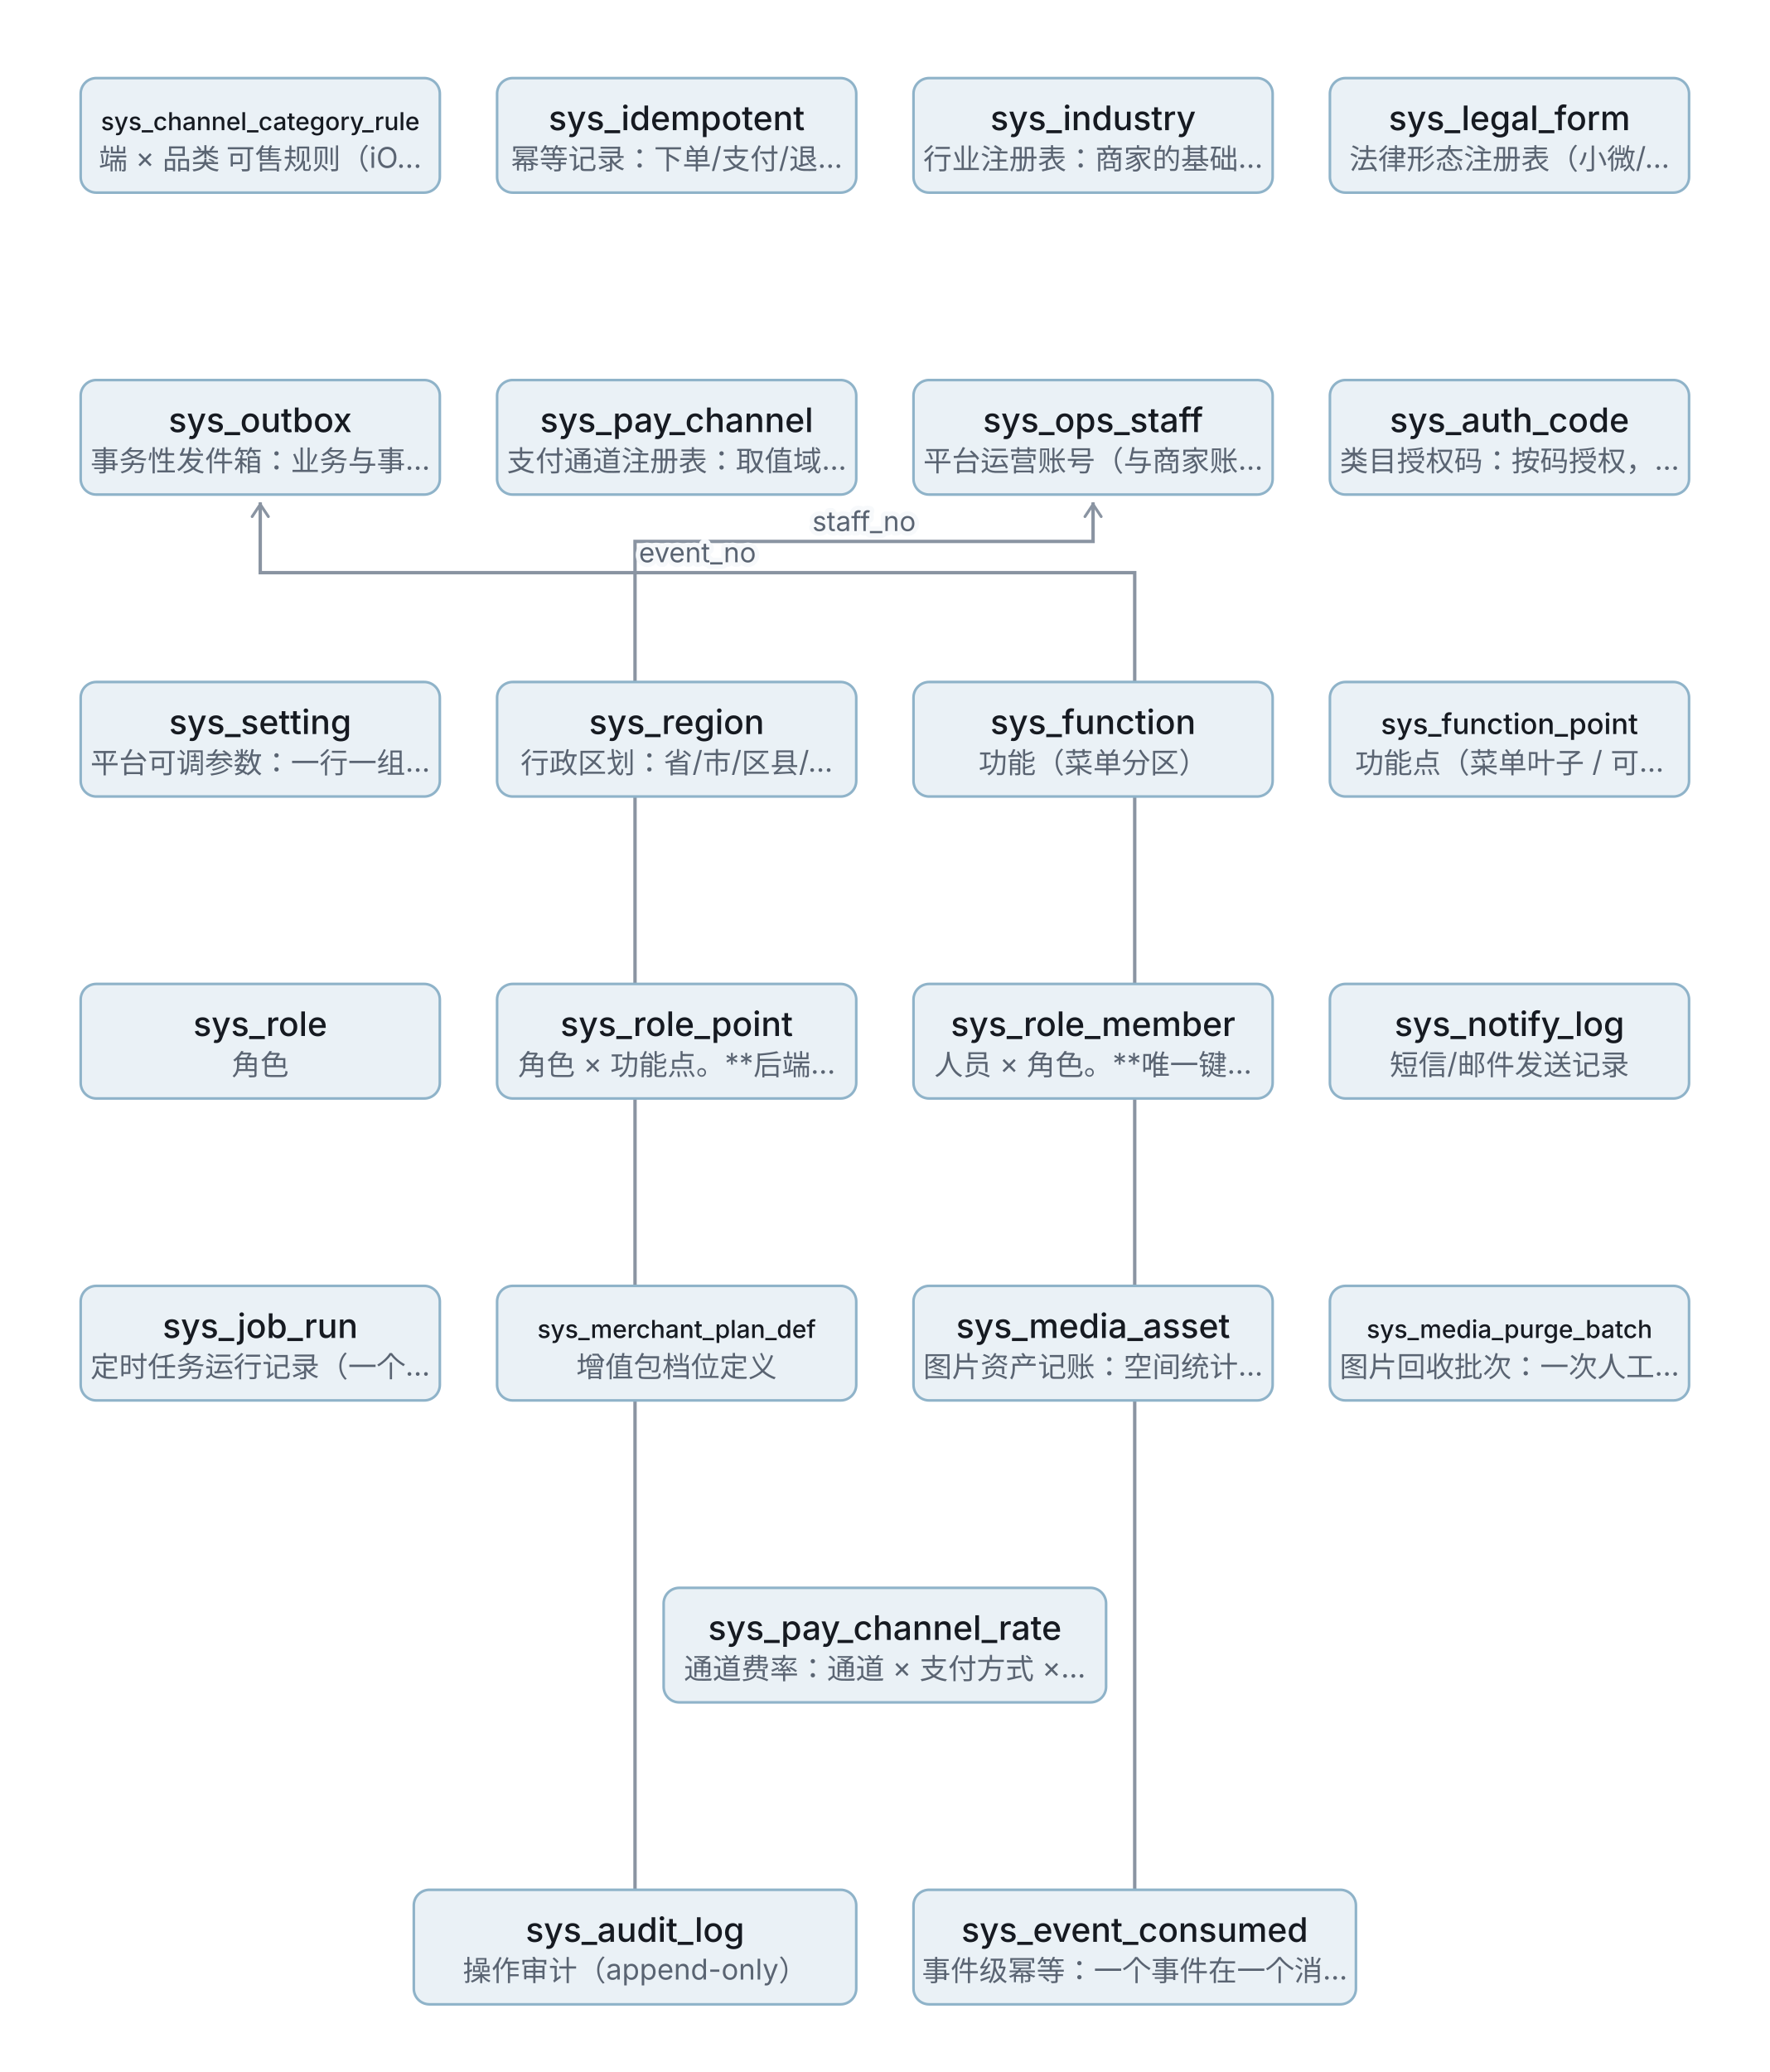
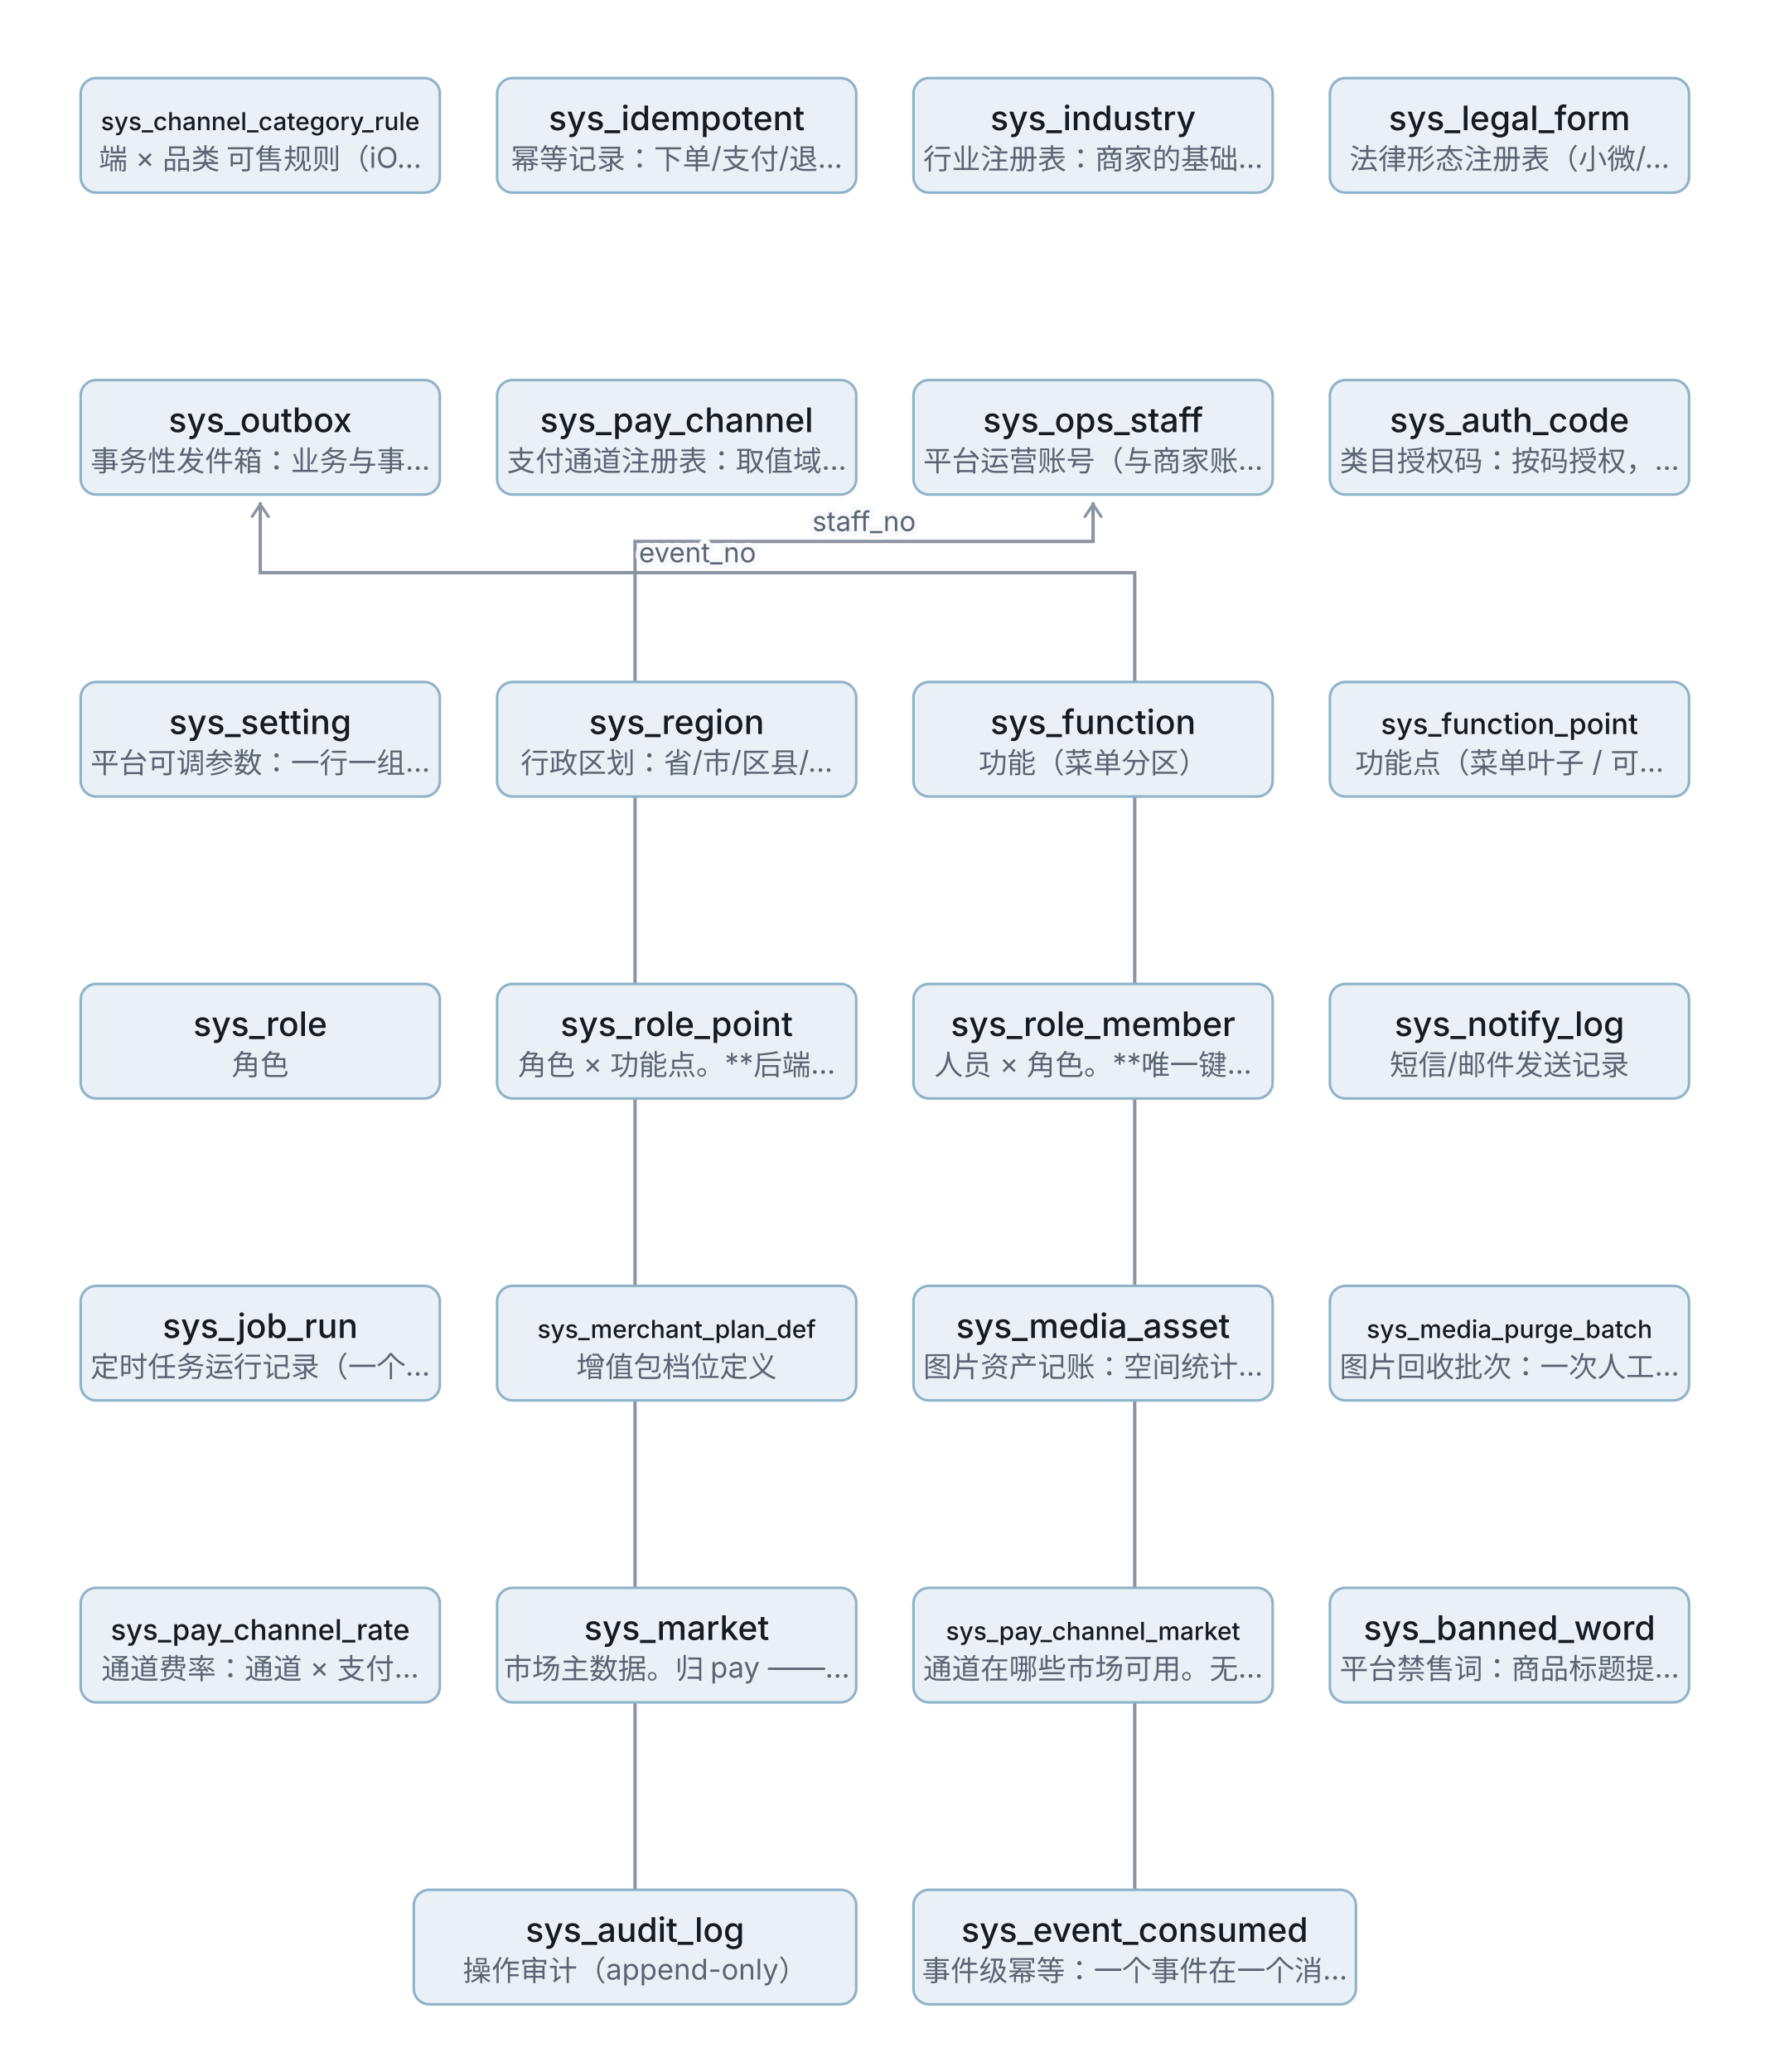
<svg xmlns="http://www.w3.org/2000/svg" width="680" height="796" viewBox="0 0 680 796" role="img" font-family="system-ui,-apple-system,'PingFang SC',sans-serif">
  <defs>
    <marker id="a" viewBox="0 0 10 10" refX="9" refY="5" markerWidth="6" markerHeight="6" orient="auto-start-reverse">
      <path d="M2 1L8 5L2 9" fill="none" stroke="#8A94A2" stroke-width="1.4" stroke-linecap="round" />
    </marker>
    <style>.n{font-weight:500;fill:#161A21}.s{font-size:11px;fill:#5A6472}
.l{font-size:10.5px;fill:#5A6472;paint-order:stroke;stroke:#F7F9FB;stroke-width:3.5;stroke-linejoin:round}.b{font-size:11px;fill:#5A6472;letter-spacing:.1em}
.ar{stroke:#8A94A2;stroke-width:1.3;fill:none}</style>
  </defs>
  <path class="ar" d="M244 726 L244 208 L420 208 L420 193" marker-end="url(#a)" />
  <path class="ar" d="M436 726 L436 220 L100 220 L100 193" marker-end="url(#a)" />
  <rect x="31" y="30" width="138" height="44" rx="6" fill="#EAF1F6" stroke="#8FB3C9" />
  <text class="n" x="100" y="50" text-anchor="middle" font-size="9.5">sys_channel_category_rule</text>
  <text class="s" x="100" y="65" text-anchor="middle">端 × 品类 可售规则（iO…</text>
  <rect x="191" y="30" width="138" height="44" rx="6" fill="#EAF1F6" stroke="#8FB3C9" />
  <text class="n" x="260" y="50" text-anchor="middle" font-size="13">sys_idempotent</text>
  <text class="s" x="260" y="65" text-anchor="middle">幂等记录：下单/支付/退…</text>
  <rect x="351" y="30" width="138" height="44" rx="6" fill="#EAF1F6" stroke="#8FB3C9" />
  <text class="n" x="420" y="50" text-anchor="middle" font-size="13">sys_industry</text>
  <text class="s" x="420" y="65" text-anchor="middle">行业注册表：商家的基础…</text>
  <rect x="511" y="30" width="138" height="44" rx="6" fill="#EAF1F6" stroke="#8FB3C9" />
  <text class="n" x="580" y="50" text-anchor="middle" font-size="13">sys_legal_form</text>
  <text class="s" x="580" y="65" text-anchor="middle">法律形态注册表（小微/…</text>
  <rect x="31" y="146" width="138" height="44" rx="6" fill="#EAF1F6" stroke="#8FB3C9" />
  <text class="n" x="100" y="166" text-anchor="middle" font-size="13">sys_outbox</text>
  <text class="s" x="100" y="181" text-anchor="middle">事务性发件箱：业务与事…</text>
  <rect x="191" y="146" width="138" height="44" rx="6" fill="#EAF1F6" stroke="#8FB3C9" />
  <text class="n" x="260" y="166" text-anchor="middle" font-size="13">sys_pay_channel</text>
  <text class="s" x="260" y="181" text-anchor="middle">支付通道注册表：取值域…</text>
  <rect x="351" y="146" width="138" height="44" rx="6" fill="#EAF1F6" stroke="#8FB3C9" />
  <text class="n" x="420" y="166" text-anchor="middle" font-size="13">sys_ops_staff</text>
  <text class="s" x="420" y="181" text-anchor="middle">平台运营账号（与商家账…</text>
  <rect x="511" y="146" width="138" height="44" rx="6" fill="#EAF1F6" stroke="#8FB3C9" />
  <text class="n" x="580" y="166" text-anchor="middle" font-size="13">sys_auth_code</text>
  <text class="s" x="580" y="181" text-anchor="middle">类目授权码：按码授权，…</text>
  <rect x="31" y="262" width="138" height="44" rx="6" fill="#EAF1F6" stroke="#8FB3C9" />
  <text class="n" x="100" y="282" text-anchor="middle" font-size="13">sys_setting</text>
  <text class="s" x="100" y="297" text-anchor="middle">平台可调参数：一行一组…</text>
  <rect x="191" y="262" width="138" height="44" rx="6" fill="#EAF1F6" stroke="#8FB3C9" />
  <text class="n" x="260" y="282" text-anchor="middle" font-size="13">sys_region</text>
  <text class="s" x="260" y="297" text-anchor="middle">行政区划：省/市/区县/…</text>
  <rect x="351" y="262" width="138" height="44" rx="6" fill="#EAF1F6" stroke="#8FB3C9" />
  <text class="n" x="420" y="282" text-anchor="middle" font-size="13">sys_function</text>
  <text class="s" x="420" y="297" text-anchor="middle">功能（菜单分区）</text>
  <rect x="511" y="262" width="138" height="44" rx="6" fill="#EAF1F6" stroke="#8FB3C9" />
  <text class="n" x="580" y="282" text-anchor="middle" font-size="11">sys_function_point</text>
  <text class="s" x="580" y="297" text-anchor="middle">功能点（菜单叶子 / 可…</text>
  <rect x="31" y="378" width="138" height="44" rx="6" fill="#EAF1F6" stroke="#8FB3C9" />
  <text class="n" x="100" y="398" text-anchor="middle" font-size="13">sys_role</text>
  <text class="s" x="100" y="413" text-anchor="middle">角色</text>
  <rect x="191" y="378" width="138" height="44" rx="6" fill="#EAF1F6" stroke="#8FB3C9" />
  <text class="n" x="260" y="398" text-anchor="middle" font-size="13">sys_role_point</text>
  <text class="s" x="260" y="413" text-anchor="middle">角色 × 功能点。**后端…</text>
  <rect x="351" y="378" width="138" height="44" rx="6" fill="#EAF1F6" stroke="#8FB3C9" />
  <text class="n" x="420" y="398" text-anchor="middle" font-size="13">sys_role_member</text>
  <text class="s" x="420" y="413" text-anchor="middle">人员 × 角色。**唯一键…</text>
  <rect x="511" y="378" width="138" height="44" rx="6" fill="#EAF1F6" stroke="#8FB3C9" />
  <text class="n" x="580" y="398" text-anchor="middle" font-size="13">sys_notify_log</text>
  <text class="s" x="580" y="413" text-anchor="middle">短信/邮件发送记录</text>
  <rect x="31" y="494" width="138" height="44" rx="6" fill="#EAF1F6" stroke="#8FB3C9" />
  <text class="n" x="100" y="514" text-anchor="middle" font-size="13">sys_job_run</text>
  <text class="s" x="100" y="529" text-anchor="middle">定时任务运行记录（一个…</text>
  <rect x="191" y="494" width="138" height="44" rx="6" fill="#EAF1F6" stroke="#8FB3C9" />
  <text class="n" x="260" y="514" text-anchor="middle" font-size="9.5">sys_merchant_plan_def</text>
  <text class="s" x="260" y="529" text-anchor="middle">增值包档位定义</text>
  <rect x="351" y="494" width="138" height="44" rx="6" fill="#EAF1F6" stroke="#8FB3C9" />
  <text class="n" x="420" y="514" text-anchor="middle" font-size="13">sys_media_asset</text>
  <text class="s" x="420" y="529" text-anchor="middle">图片资产记账：空间统计…</text>
  <rect x="511" y="494" width="138" height="44" rx="6" fill="#EAF1F6" stroke="#8FB3C9" />
  <text class="n" x="580" y="514" text-anchor="middle" font-size="9.5">sys_media_purge_batch</text>
  <text class="s" x="580" y="529" text-anchor="middle">图片回收批次：一次人工…</text>
-   <rect x="255" y="610" width="170" height="44" rx="6" fill="#EAF1F6" stroke="#8FB3C9" />
-   <text class="n" x="340" y="630" text-anchor="middle" font-size="13">sys_pay_channel_rate</text>
-   <text class="s" x="340" y="645" text-anchor="middle">通道费率：通道 × 支付方式 ×…</text>
+   <rect x="31" y="610" width="138" height="44" rx="6" fill="#EAF1F6" stroke="#8FB3C9" />
+   <text class="n" x="100" y="630" text-anchor="middle" font-size="11">sys_pay_channel_rate</text>
+   <text class="s" x="100" y="645" text-anchor="middle">通道费率：通道 × 支付…</text>
+   <rect x="191" y="610" width="138" height="44" rx="6" fill="#EAF1F6" stroke="#8FB3C9" />
+   <text class="n" x="260" y="630" text-anchor="middle" font-size="13">sys_market</text>
+   <text class="s" x="260" y="645" text-anchor="middle">市场主数据。归 pay ——…</text>
+   <rect x="351" y="610" width="138" height="44" rx="6" fill="#EAF1F6" stroke="#8FB3C9" />
+   <text class="n" x="420" y="630" text-anchor="middle" font-size="9.5">sys_pay_channel_market</text>
+   <text class="s" x="420" y="645" text-anchor="middle">通道在哪些市场可用。无…</text>
+   <rect x="511" y="610" width="138" height="44" rx="6" fill="#EAF1F6" stroke="#8FB3C9" />
+   <text class="n" x="580" y="630" text-anchor="middle" font-size="13">sys_banned_word</text>
+   <text class="s" x="580" y="645" text-anchor="middle">平台禁售词：商品标题提…</text>
  <rect x="159" y="726" width="170" height="44" rx="6" fill="#EAF1F6" stroke="#8FB3C9" />
  <text class="n" x="244" y="746" text-anchor="middle" font-size="13">sys_audit_log</text>
  <text class="s" x="244" y="761" text-anchor="middle">操作审计（append-only）</text>
  <rect x="351" y="726" width="170" height="44" rx="6" fill="#EAF1F6" stroke="#8FB3C9" />
  <text class="n" x="436" y="746" text-anchor="middle" font-size="13">sys_event_consumed</text>
  <text class="s" x="436" y="761" text-anchor="middle">事件级幂等：一个事件在一个消…</text>
  <text class="l" x="332" y="204" text-anchor="middle">staff_no</text>
  <text class="l" x="268" y="216" text-anchor="middle">event_no</text>
</svg>
